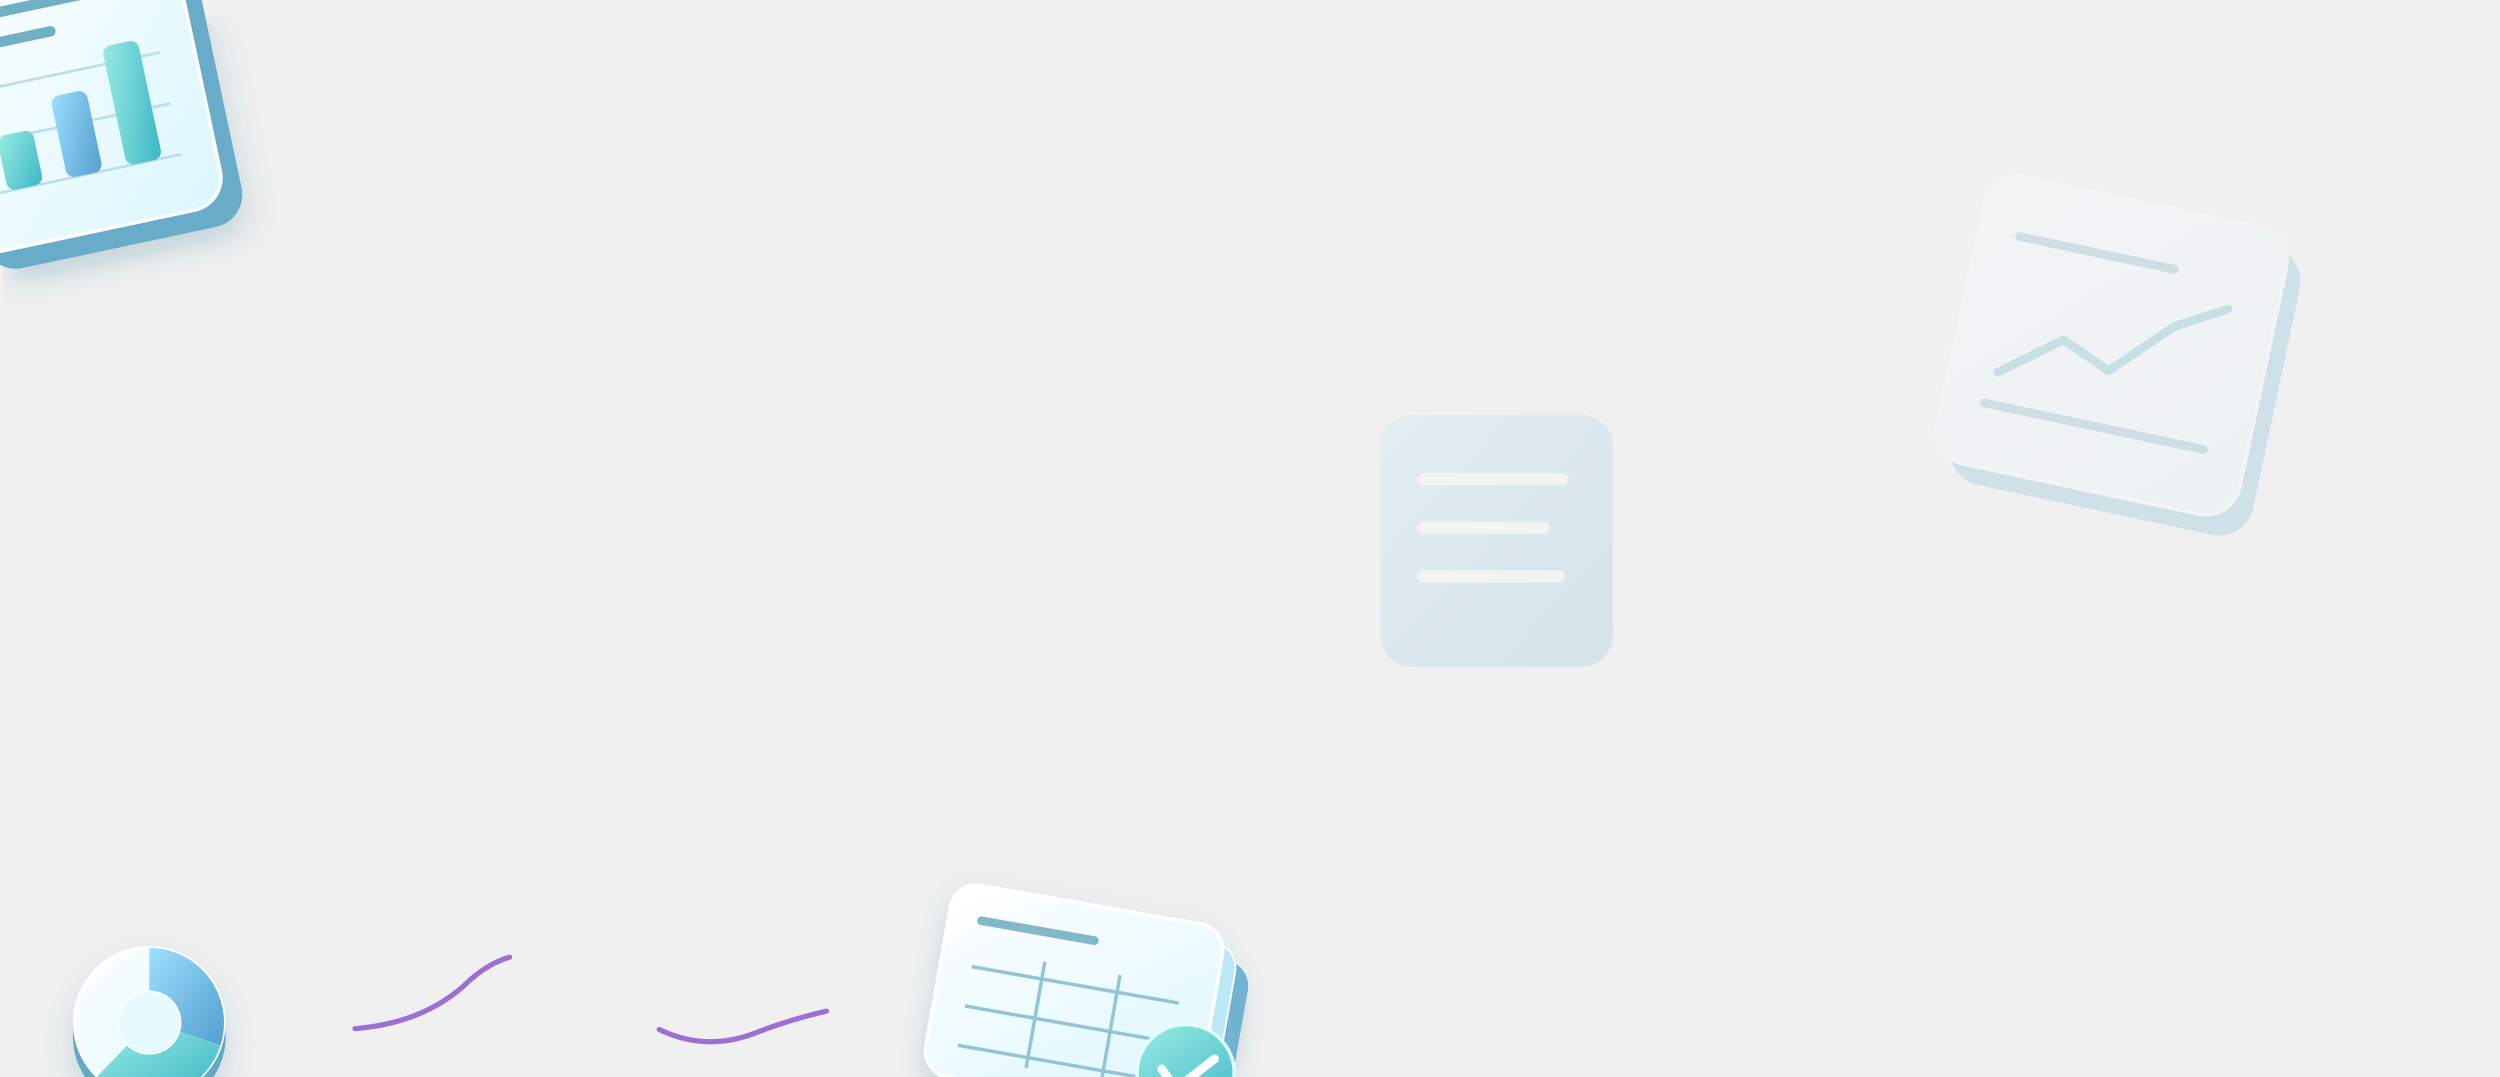
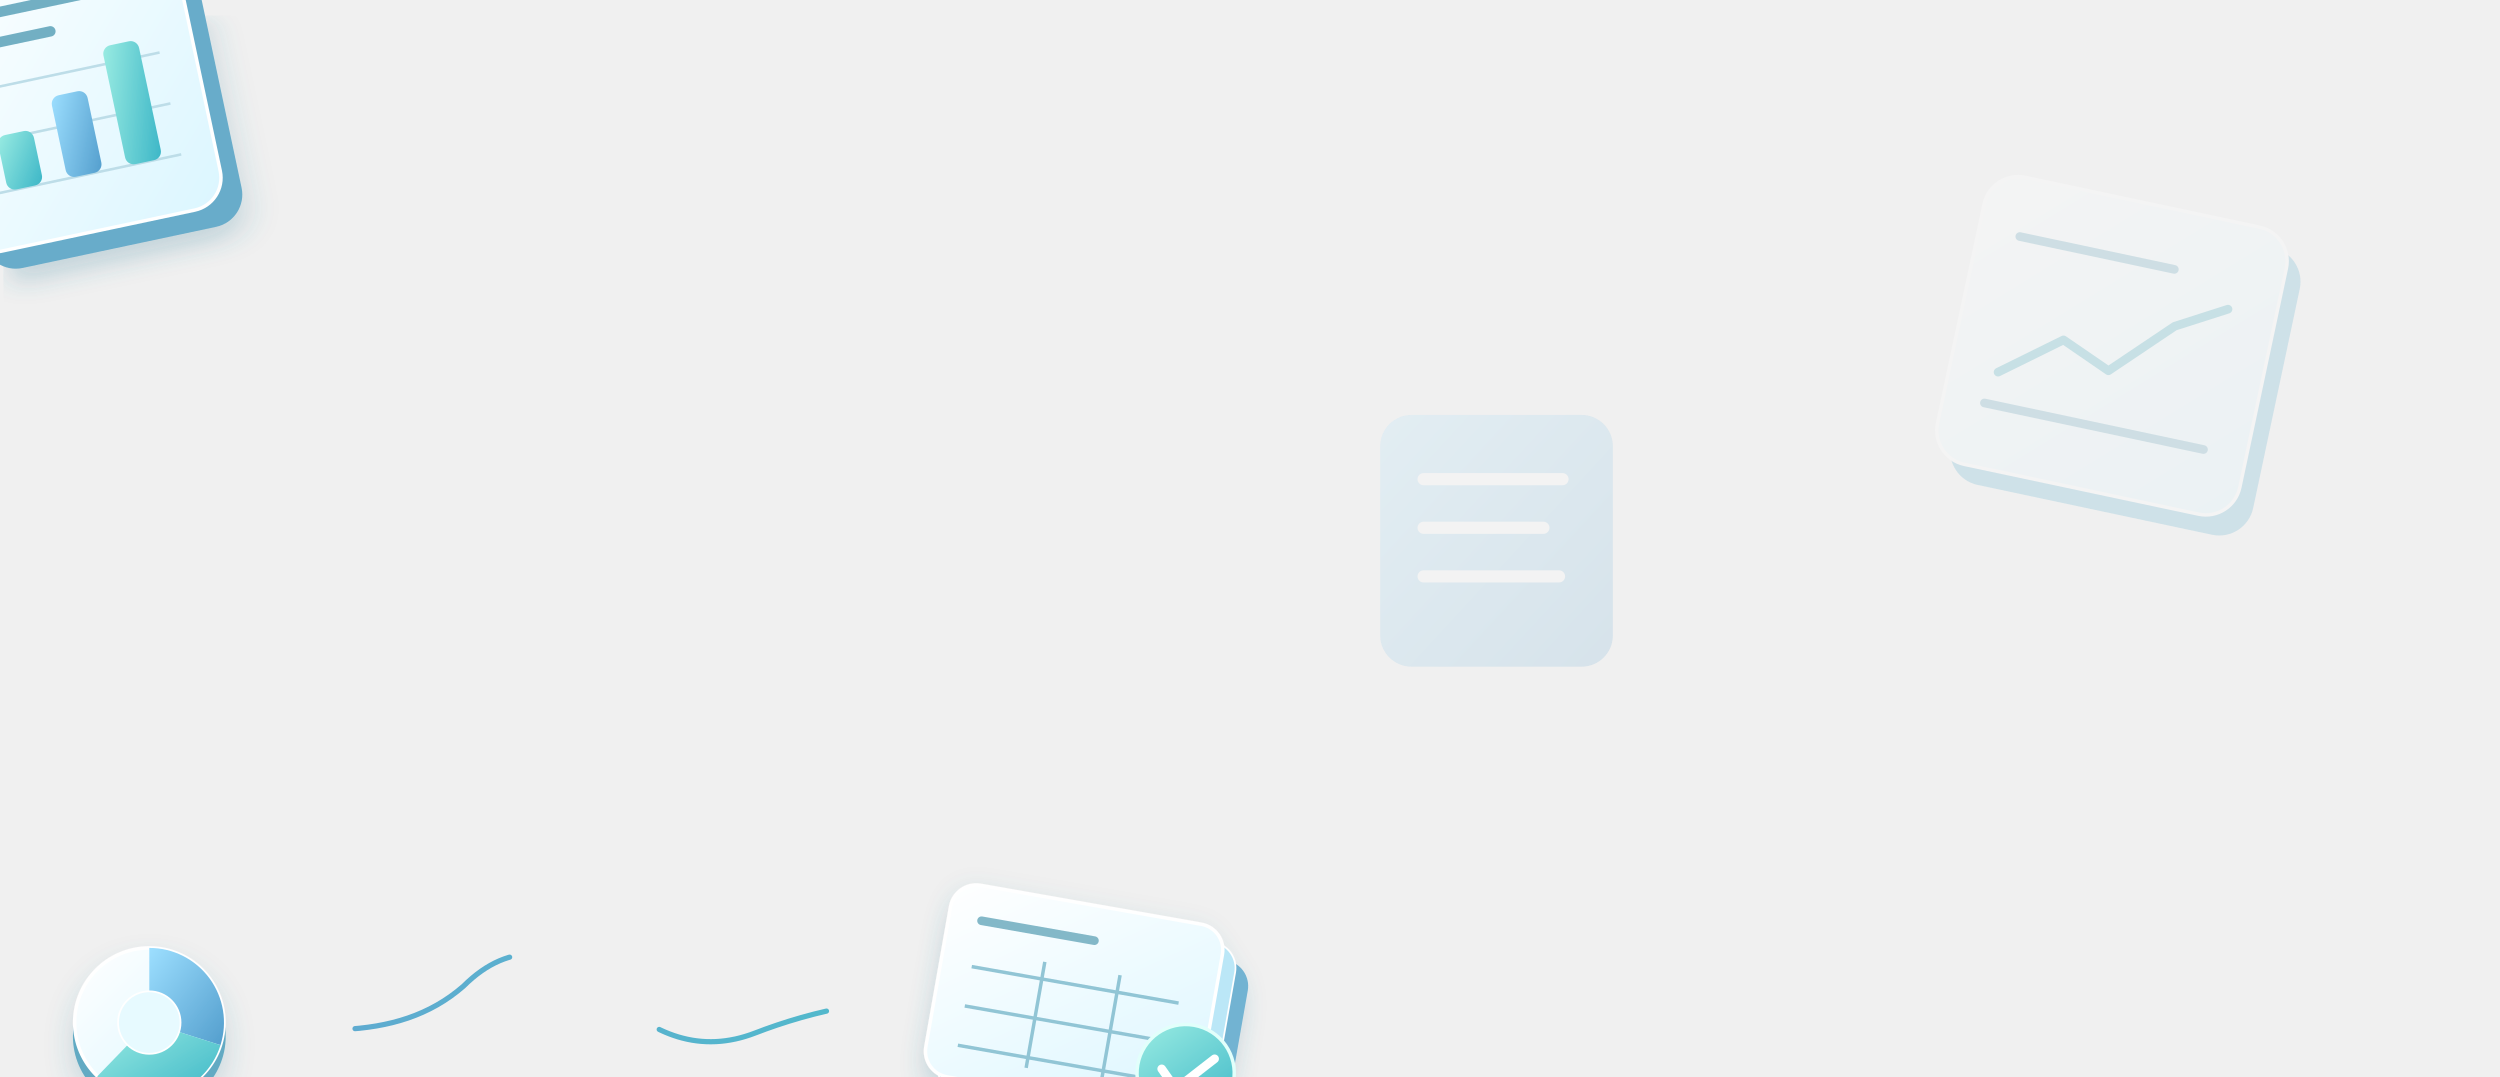
<svg xmlns="http://www.w3.org/2000/svg" width="1440" height="620" viewBox="0 0 1440 620" fill="none">
  <defs>
    <linearGradient id="paper" x1="0" y1="0" x2="1" y2="1">
      <stop stop-color="#FFFFFF" />
      <stop offset="1" stop-color="#DBF6FF" />
    </linearGradient>
    <linearGradient id="aqua" x1="0" y1="0" x2="1" y2="1">
      <stop stop-color="#9AECE2" />
      <stop offset="1" stop-color="#3CB6C7" />
    </linearGradient>
    <linearGradient id="sky" x1="0" y1="0" x2="1" y2="1">
      <stop stop-color="#9DDFFF" />
      <stop offset="1" stop-color="#539ECD" />
    </linearGradient>
    <filter id="depth" x="-45%" y="-45%" width="190%" height="195%">
      <feDropShadow dx="0" dy="9" stdDeviation="8" flood-color="#387B96" flood-opacity=".23" />
    </filter>
+     <linearGradient id="reports-flow-colors" x1="0%" y1="50%" x2="100%" y2="50%" color-interpolation="sRGB">
+       <stop stop-color="#539ECD" />
+       <stop offset="1" stop-color="#3CB6C7" />
+     </linearGradient>
  </defs>
-   <path class="reports-flow-line" d="M105 585 C174 595 228 602 267 568 C294 541 324 545 350 571 C376 597 404 607 435 595 C466 583 515 570 568 578" pathLength="100" fill="none" stroke="#9461cf" stroke-width="3" stroke-linecap="round" stroke-linejoin="round" pointer-events="none" />
+   <path class="reports-flow-line" d="M105 585 C174 595 228 602 267 568 C294 541 324 545 350 571 C376 597 404 607 435 595 C466 583 515 570 568 578" pathLength="100" fill="none" stroke="url(#reports-flow-colors)" stroke-width="3" stroke-linecap="round" stroke-linejoin="round" pointer-events="none" />
  <g class="reports-flow-dot" pointer-events="none">
    <g>
-       <circle r="7" fill="#9461cf" opacity=".2">
+       <circle r="7" fill="#539ECD" opacity=".2">
+         <animate attributeName="fill" values="#539ECD;#3CB6C7;#3CB6C7" keyTimes="0;0.5;1" calcMode="linear" dur="14s" repeatCount="indefinite" />
        <animate attributeName="r" values="5;10;5" dur="1.2s" repeatCount="indefinite" />
        <animate attributeName="opacity" values=".3;.06;.3" dur="1.2s" repeatCount="indefinite" />
      </circle>
-       <circle r="3.5" fill="#9461cf">
+       <circle r="3.5" fill="#539ECD">
+         <animate attributeName="fill" values="#539ECD;#3CB6C7;#3CB6C7" keyTimes="0;0.5;1" calcMode="linear" dur="14s" repeatCount="indefinite" />
        <animate attributeName="opacity" values="1;.35;1" dur="1.2s" repeatCount="indefinite" />
      </circle>
      <animateMotion path="M105 585 C174 595 228 602 267 568 C294 541 324 545 350 571 C376 597 404 607 435 595 C466 583 515 570 568 578" dur="14s" repeatCount="indefinite" calcMode="linear" keyPoints="0;1;1" keyTimes="0;0.5;1" />
    </g>
    <animate attributeName="opacity" values="0.95;0;0" keyTimes="0;0.5;1" calcMode="discrete" dur="14s" repeatCount="indefinite" />
  </g>
  <g transform="translate(-38 -29) rotate(-12 75 75)" filter="url(#depth)">
    <rect x="10" y="12" width="152" height="164" rx="19" fill="#68ACCA" />
    <rect width="152" height="164" rx="19" fill="url(#paper)" stroke="white" stroke-width="2" />
    <path d="M23 29H99M23 46H73" stroke="#72AFC3" stroke-width="6" stroke-linecap="round" />
    <path d="M22 131H132M22 101H132M22 71H132" stroke="#BDDDE8" stroke-width="1.5" />
    <rect x="30" y="99" width="21" height="32" rx="5" fill="url(#aqua)" />
    <rect x="65" y="83" width="21" height="48" rx="5" fill="url(#sky)" />
    <rect x="100" y="61" width="21" height="70" rx="5" fill="url(#aqua)" />
  </g>
  <g transform="translate(536 530) rotate(10 85 65)" filter="url(#depth)">
    <rect x="18" y="9" width="159" height="112" rx="15" fill="#72B3D2" />
    <rect x="9" width="159" height="112" rx="15" fill="#BBE7F7" stroke="white" />
    <rect y="-9" width="159" height="112" rx="15" fill="url(#paper)" stroke="white" stroke-width="2" />
    <path d="M19 11H85" stroke="#83B8C8" stroke-width="5" stroke-linecap="round" />
    <path d="M18 38H139M18 61H139M18 84H139M59 28V90M103 28V90" stroke="#91C5D5" stroke-width="2" />
    <circle cx="150" cy="77" r="28" fill="url(#aqua)" stroke="#E2FFFB" stroke-width="2" />
    <path d="M136 77L146 87L165 66" stroke="white" stroke-width="5" stroke-linecap="round" stroke-linejoin="round" />
  </g>
  <g transform="translate(86 589)" filter="url(#depth)">
    <ellipse cy="8" rx="44" ry="43" fill="#62AAC3" />
    <circle r="43" fill="url(#paper)" stroke="white" stroke-width="2" />
    <path d="M0 0V-43A43 43 0 0 1 41 13Z" fill="url(#sky)" />
    <path d="M0 0L41 13A43 43 0 0 1 -30 31Z" fill="url(#aqua)" />
    <circle r="18" fill="#E7FAFF" stroke="white" />
  </g>
  <g transform="translate(1147 98) rotate(12)" opacity=".25">
    <rect x="10" y="10" width="178" height="169" rx="20" fill="#69B3D0" />
    <rect width="178" height="169" rx="20" fill="url(#paper)" stroke="white" stroke-width="2" />
    <path d="M24 34H115M24 132H153" stroke="#68A8C0" stroke-width="5" stroke-linecap="round" />
    <path d="M28 113L61 87L90 99L122 66L150 50" stroke="#4BAFC2" stroke-width="5" stroke-linecap="round" stroke-linejoin="round" />
  </g>
  <g transform="translate(795 239)" opacity=".17">
    <rect width="134" height="145" rx="18" fill="url(#sky)" />
    <path d="M25 37H105M25 65H94M25 93H103" stroke="white" stroke-width="7" stroke-linecap="round" />
  </g>
  <style>
  .reports-flow-line {
    /* A full-path gap lets the entire stroke exit before the next one enters. */
    stroke-dasharray: 100 100;
    stroke-dashoffset: 100;
    opacity: .9;
    animation: reportsContinuousFlow 14s linear infinite;
  }
  @keyframes reportsContinuousFlow {
    from { stroke-dashoffset: 100; }
    to { stroke-dashoffset: -100; }
  }
  @media (prefers-reduced-motion: reduce) {
    .reports-flow-line { animation: none; stroke-dasharray: none; }
    .reports-flow-dot { display: none; }
  }
</style>
</svg>
